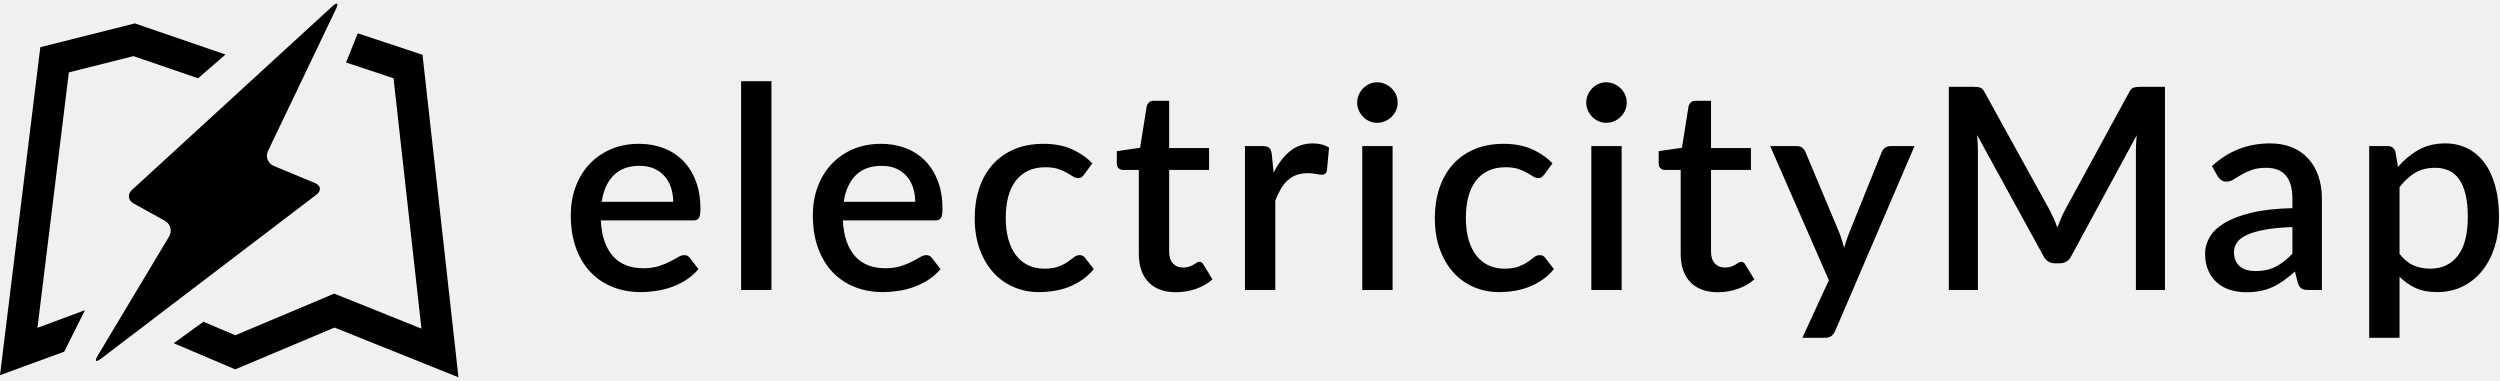
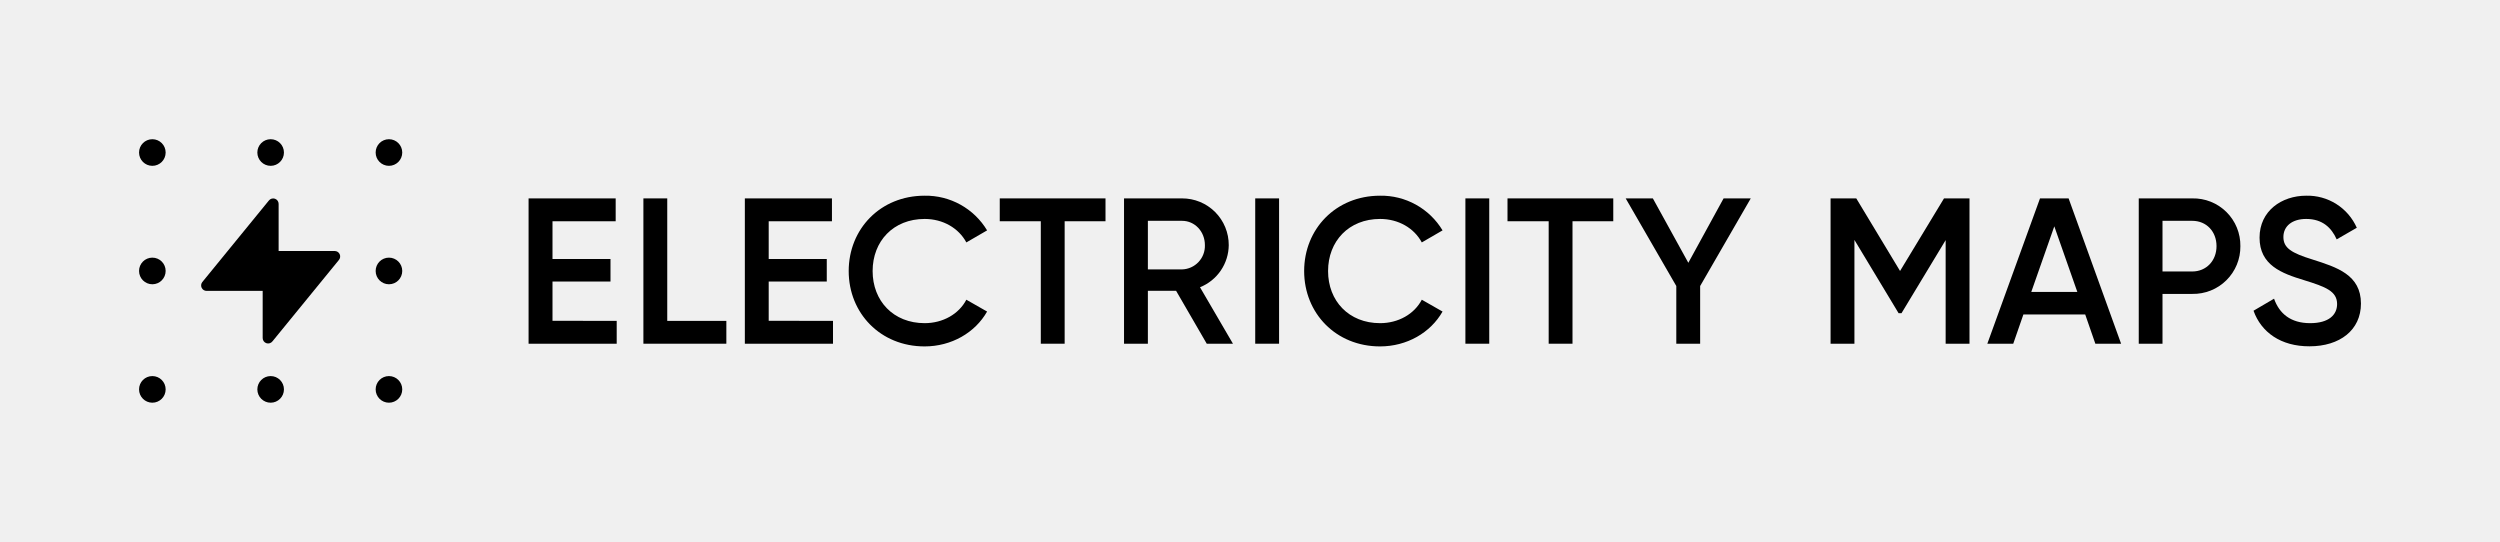
- <svg xmlns="http://www.w3.org/2000/svg" xmlns:xlink="http://www.w3.org/1999/xlink" width="638px" height="97px" viewBox="0 0 638 97" version="1.1">
-   <defs>
-     <path d="M84.842,1.582 L33.694,48.452 C32.469,49.573 32.656,51.129 34.106,51.931 L42.063,56.335 C43.516,57.138 43.998,58.939 43.147,60.36 L24.918,90.789 C24.068,92.209 24.45,92.544 25.775,91.536 L80.743,49.683 C82.079,48.666 81.899,47.342 80.367,46.706 L69.885,42.358 C68.356,41.722 67.693,39.99 68.412,38.489 L85.753,2.271 C86.181,1.378 86.21,0.907 85.907,0.907 C85.7,0.907 85.338,1.127 84.842,1.582 Z" id="path-1" />
-   </defs>
-   <g id="Symbols" stroke="none" stroke-width="1" fill="none" fill-rule="evenodd">
-     <g id="electricityMap-Logo-smallpadding" transform="translate(-37, -22)">
-       <g id="electricitymap" transform="translate(37, 22)">
-         <path d="M171.8,51.5 C171.8,50.204 171.614,48.998 171.242,47.882 C170.87,46.766 170.324,45.794 169.604,44.966 C168.884,44.138 167.99,43.49 166.922,43.022 C165.854,42.554 164.624,42.32 163.232,42.32 C160.424,42.32 158.216,43.124 156.608,44.732 C155,46.34 153.98,48.596 153.548,51.5 L171.8,51.5 Z M153.332,56.252 C153.428,58.34 153.752,60.146 154.304,61.67 C154.856,63.194 155.594,64.46 156.518,65.468 C157.442,66.476 158.546,67.226 159.83,67.718 C161.114,68.21 162.548,68.456 164.132,68.456 C165.644,68.456 166.952,68.282 168.056,67.934 C169.16,67.586 170.12,67.202 170.936,66.782 C171.752,66.362 172.448,65.978 173.024,65.63 C173.6,65.282 174.128,65.108 174.608,65.108 C175.232,65.108 175.712,65.348 176.048,65.828 L178.244,68.672 C177.332,69.752 176.3,70.664 175.148,71.408 C173.996,72.152 172.772,72.758 171.476,73.226 C170.18,73.694 168.848,74.03 167.48,74.234 C166.112,74.438 164.78,74.54 163.484,74.54 C160.94,74.54 158.582,74.114 156.41,73.262 C154.238,72.41 152.354,71.156 150.758,69.5 C149.162,67.844 147.914,65.792 147.014,63.344 C146.114,60.896 145.664,58.076 145.664,54.884 C145.664,52.34 146.066,49.964 146.87,47.756 C147.674,45.548 148.826,43.628 150.326,41.996 C151.826,40.364 153.65,39.074 155.798,38.126 C157.946,37.178 160.376,36.704 163.088,36.704 C165.344,36.704 167.432,37.07 169.352,37.802 C171.272,38.534 172.928,39.608 174.32,41.024 C175.712,42.44 176.798,44.174 177.578,46.226 C178.358,48.278 178.748,50.612 178.748,53.228 C178.748,54.428 178.616,55.232 178.352,55.64 C178.088,56.048 177.608,56.252 176.912,56.252 L153.332,56.252 Z M196.872,20.72 L196.872,74 L189.132,74 L189.132,20.72 L196.872,20.72 Z M233.572,51.5 C233.572,50.204 233.386,48.998 233.014,47.882 C232.642,46.766 232.096,45.794 231.376,44.966 C230.656,44.138 229.762,43.49 228.694,43.022 C227.626,42.554 226.396,42.32 225.004,42.32 C222.196,42.32 219.988,43.124 218.38,44.732 C216.772,46.34 215.752,48.596 215.32,51.5 L233.572,51.5 Z M215.104,56.252 C215.2,58.34 215.524,60.146 216.076,61.67 C216.628,63.194 217.366,64.46 218.29,65.468 C219.214,66.476 220.318,67.226 221.602,67.718 C222.886,68.21 224.32,68.456 225.904,68.456 C227.416,68.456 228.724,68.282 229.828,67.934 C230.932,67.586 231.892,67.202 232.708,66.782 C233.524,66.362 234.22,65.978 234.796,65.63 C235.372,65.282 235.9,65.108 236.38,65.108 C237.004,65.108 237.484,65.348 237.82,65.828 L240.016,68.672 C239.104,69.752 238.072,70.664 236.92,71.408 C235.768,72.152 234.544,72.758 233.248,73.226 C231.952,73.694 230.62,74.03 229.252,74.234 C227.884,74.438 226.552,74.54 225.256,74.54 C222.712,74.54 220.354,74.114 218.182,73.262 C216.01,72.41 214.126,71.156 212.53,69.5 C210.934,67.844 209.686,65.792 208.786,63.344 C207.886,60.896 207.436,58.076 207.436,54.884 C207.436,52.34 207.838,49.964 208.642,47.756 C209.446,45.548 210.598,43.628 212.098,41.996 C213.598,40.364 215.422,39.074 217.57,38.126 C219.718,37.178 222.148,36.704 224.86,36.704 C227.116,36.704 229.204,37.07 231.124,37.802 C233.044,38.534 234.7,39.608 236.092,41.024 C237.484,42.44 238.57,44.174 239.35,46.226 C240.13,48.278 240.52,50.612 240.52,53.228 C240.52,54.428 240.388,55.232 240.124,55.64 C239.86,56.048 239.38,56.252 238.684,56.252 L215.104,56.252 Z M276.716,44.48 C276.476,44.792 276.248,45.032 276.032,45.2 C275.816,45.368 275.504,45.452 275.096,45.452 C274.688,45.452 274.262,45.308 273.818,45.02 C273.374,44.732 272.846,44.414 272.234,44.066 C271.622,43.718 270.884,43.4 270.02,43.112 C269.156,42.824 268.076,42.68 266.78,42.68 C265.1,42.68 263.63,42.98 262.37,43.58 C261.11,44.18 260.054,45.038 259.202,46.154 C258.35,47.27 257.714,48.626 257.294,50.222 C256.874,51.818 256.664,53.612 256.664,55.604 C256.664,57.668 256.892,59.504 257.348,61.112 C257.804,62.72 258.458,64.076 259.31,65.18 C260.162,66.284 261.194,67.124 262.406,67.7 C263.618,68.276 264.98,68.564 266.492,68.564 C267.98,68.564 269.192,68.384 270.128,68.024 C271.064,67.664 271.844,67.268 272.468,66.836 C273.092,66.404 273.626,66.008 274.07,65.648 C274.514,65.288 274.988,65.108 275.492,65.108 C276.116,65.108 276.596,65.348 276.932,65.828 L279.128,68.672 C278.24,69.752 277.256,70.664 276.176,71.408 C275.096,72.152 273.956,72.758 272.756,73.226 C271.556,73.694 270.308,74.03 269.012,74.234 C267.716,74.438 266.408,74.54 265.088,74.54 C262.808,74.54 260.678,74.114 258.698,73.262 C256.718,72.41 254.99,71.174 253.514,69.554 C252.038,67.934 250.874,65.954 250.022,63.614 C249.17,61.274 248.744,58.604 248.744,55.604 C248.744,52.892 249.128,50.378 249.896,48.062 C250.664,45.746 251.786,43.748 253.262,42.068 C254.738,40.388 256.568,39.074 258.752,38.126 C260.936,37.178 263.456,36.704 266.312,36.704 C268.976,36.704 271.322,37.136 273.35,38 C275.378,38.864 277.184,40.088 278.768,41.672 L276.716,44.48 Z M300.132,74.576 C297.084,74.576 294.738,73.718 293.094,72.002 C291.45,70.286 290.628,67.868 290.628,64.748 L290.628,43.364 L286.596,43.364 C286.164,43.364 285.792,43.226 285.48,42.95 C285.168,42.674 285.012,42.26 285.012,41.708 L285.012,38.576 L290.952,37.712 L292.644,27.092 C292.764,26.684 292.968,26.354 293.256,26.102 C293.544,25.85 293.928,25.724 294.408,25.724 L298.368,25.724 L298.368,37.784 L308.556,37.784 L308.556,43.364 L298.368,43.364 L298.368,64.208 C298.368,65.528 298.692,66.536 299.34,67.232 C299.988,67.928 300.852,68.276 301.932,68.276 C302.532,68.276 303.048,68.198 303.48,68.042 C303.912,67.886 304.284,67.718 304.596,67.538 C304.908,67.358 305.178,67.19 305.406,67.034 C305.634,66.878 305.856,66.8 306.072,66.8 C306.504,66.8 306.852,67.04 307.116,67.52 L309.42,71.3 C308.22,72.356 306.804,73.166 305.172,73.73 C303.54,74.294 301.86,74.576 300.132,74.576 Z M325.024,44.084 C326.176,41.756 327.568,39.926 329.2,38.594 C330.832,37.262 332.788,36.596 335.068,36.596 C335.86,36.596 336.604,36.686 337.3,36.866 C337.996,37.046 338.62,37.316 339.172,37.676 L338.632,43.508 C338.536,43.916 338.386,44.198 338.182,44.354 C337.978,44.51 337.708,44.588 337.372,44.588 C337.012,44.588 336.496,44.522 335.824,44.39 C335.152,44.258 334.444,44.192 333.7,44.192 C332.62,44.192 331.666,44.348 330.838,44.66 C330.01,44.972 329.266,45.428 328.606,46.028 C327.946,46.628 327.364,47.36 326.86,48.224 C326.356,49.088 325.888,50.072 325.456,51.176 L325.456,74 L317.716,74 L317.716,37.28 L322.216,37.28 C323.032,37.28 323.596,37.43 323.908,37.73 C324.22,38.03 324.436,38.552 324.556,39.296 L325.024,44.084 Z M355.388,37.28 L355.388,74 L347.648,74 L347.648,37.28 L355.388,37.28 Z M356.684,26.192 C356.684,26.888 356.546,27.548 356.27,28.172 C355.994,28.796 355.616,29.342 355.136,29.81 C354.656,30.278 354.098,30.65 353.462,30.926 C352.826,31.202 352.148,31.34 351.428,31.34 C350.732,31.34 350.078,31.202 349.466,30.926 C348.854,30.65 348.32,30.278 347.864,29.81 C347.408,29.342 347.042,28.796 346.766,28.172 C346.49,27.548 346.352,26.888 346.352,26.192 C346.352,25.472 346.49,24.8 346.766,24.176 C347.042,23.552 347.408,23.006 347.864,22.538 C348.32,22.07 348.854,21.698 349.466,21.422 C350.078,21.146 350.732,21.008 351.428,21.008 C352.148,21.008 352.826,21.146 353.462,21.422 C354.098,21.698 354.656,22.07 355.136,22.538 C355.616,23.006 355.994,23.552 356.27,24.176 C356.546,24.8 356.684,25.472 356.684,26.192 Z M394.14,44.48 C393.9,44.792 393.672,45.032 393.456,45.2 C393.24,45.368 392.928,45.452 392.52,45.452 C392.112,45.452 391.686,45.308 391.242,45.02 C390.798,44.732 390.27,44.414 389.658,44.066 C389.046,43.718 388.308,43.4 387.444,43.112 C386.58,42.824 385.5,42.68 384.204,42.68 C382.524,42.68 381.054,42.98 379.794,43.58 C378.534,44.18 377.478,45.038 376.626,46.154 C375.774,47.27 375.138,48.626 374.718,50.222 C374.298,51.818 374.088,53.612 374.088,55.604 C374.088,57.668 374.316,59.504 374.772,61.112 C375.228,62.72 375.882,64.076 376.734,65.18 C377.586,66.284 378.618,67.124 379.83,67.7 C381.042,68.276 382.404,68.564 383.916,68.564 C385.404,68.564 386.616,68.384 387.552,68.024 C388.488,67.664 389.268,67.268 389.892,66.836 C390.516,66.404 391.05,66.008 391.494,65.648 C391.938,65.288 392.412,65.108 392.916,65.108 C393.54,65.108 394.02,65.348 394.356,65.828 L396.552,68.672 C395.664,69.752 394.68,70.664 393.6,71.408 C392.52,72.152 391.38,72.758 390.18,73.226 C388.98,73.694 387.732,74.03 386.436,74.234 C385.14,74.438 383.832,74.54 382.512,74.54 C380.232,74.54 378.102,74.114 376.122,73.262 C374.142,72.41 372.414,71.174 370.938,69.554 C369.462,67.934 368.298,65.954 367.446,63.614 C366.594,61.274 366.168,58.604 366.168,55.604 C366.168,52.892 366.552,50.378 367.32,48.062 C368.088,45.746 369.21,43.748 370.686,42.068 C372.162,40.388 373.992,39.074 376.176,38.126 C378.36,37.178 380.88,36.704 383.736,36.704 C386.4,36.704 388.746,37.136 390.774,38 C392.802,38.864 394.608,40.088 396.192,41.672 L394.14,44.48 Z M413.848,37.28 L413.848,74 L406.108,74 L406.108,37.28 L413.848,37.28 Z M415.144,26.192 C415.144,26.888 415.006,27.548 414.73,28.172 C414.454,28.796 414.076,29.342 413.596,29.81 C413.116,30.278 412.558,30.65 411.922,30.926 C411.286,31.202 410.608,31.34 409.888,31.34 C409.192,31.34 408.538,31.202 407.926,30.926 C407.314,30.65 406.78,30.278 406.324,29.81 C405.868,29.342 405.502,28.796 405.226,28.172 C404.95,27.548 404.812,26.888 404.812,26.192 C404.812,25.472 404.95,24.8 405.226,24.176 C405.502,23.552 405.868,23.006 406.324,22.538 C406.78,22.07 407.314,21.698 407.926,21.422 C408.538,21.146 409.192,21.008 409.888,21.008 C410.608,21.008 411.286,21.146 411.922,21.422 C412.558,21.698 413.116,22.07 413.596,22.538 C414.076,23.006 414.454,23.552 414.73,24.176 C415.006,24.8 415.144,25.472 415.144,26.192 Z M438.416,74.576 C435.368,74.576 433.022,73.718 431.378,72.002 C429.734,70.286 428.912,67.868 428.912,64.748 L428.912,43.364 L424.88,43.364 C424.448,43.364 424.076,43.226 423.764,42.95 C423.452,42.674 423.296,42.26 423.296,41.708 L423.296,38.576 L429.236,37.712 L430.928,27.092 C431.048,26.684 431.252,26.354 431.54,26.102 C431.828,25.85 432.212,25.724 432.692,25.724 L436.652,25.724 L436.652,37.784 L446.84,37.784 L446.84,43.364 L436.652,43.364 L436.652,64.208 C436.652,65.528 436.976,66.536 437.624,67.232 C438.272,67.928 439.136,68.276 440.216,68.276 C440.816,68.276 441.332,68.198 441.764,68.042 C442.196,67.886 442.568,67.718 442.88,67.538 C443.192,67.358 443.462,67.19 443.69,67.034 C443.918,66.878 444.14,66.8 444.356,66.8 C444.788,66.8 445.136,67.04 445.4,67.52 L447.704,71.3 C446.504,72.356 445.088,73.166 443.456,73.73 C441.824,74.294 440.144,74.576 438.416,74.576 Z M488.58,37.28 L468.348,84.44 C468.084,84.992 467.766,85.424 467.394,85.736 C467.022,86.048 466.452,86.204 465.684,86.204 L459.96,86.204 L466.728,71.516 L451.752,37.28 L458.484,37.28 C459.132,37.28 459.63,37.43 459.978,37.73 C460.326,38.03 460.584,38.384 460.752,38.792 L469.5,59.636 C469.716,60.236 469.914,60.83 470.094,61.418 C470.274,62.006 470.448,62.612 470.616,63.236 C470.808,62.612 471,62 471.192,61.4 C471.384,60.8 471.6,60.2 471.84,59.6 L480.228,38.792 C480.396,38.36 480.678,38 481.074,37.712 C481.47,37.424 481.908,37.28 482.388,37.28 L488.58,37.28 Z M552.496,22.16 L552.496,74 L545.08,74 L545.08,38.468 C545.08,37.892 545.098,37.262 545.134,36.578 C545.17,35.894 545.224,35.204 545.296,34.508 L528.628,65.288 C527.98,66.56 526.984,67.196 525.64,67.196 L524.452,67.196 C523.084,67.196 522.088,66.56 521.464,65.288 L504.544,34.436 C504.616,35.132 504.67,35.828 504.706,36.524 C504.742,37.22 504.76,37.868 504.76,38.468 L504.76,74 L497.344,74 L497.344,22.16 L503.644,22.16 C504.388,22.16 504.964,22.226 505.372,22.358 C505.78,22.49 506.152,22.892 506.488,23.564 L523.12,53.696 C523.48,54.392 523.822,55.106 524.146,55.838 C524.47,56.57 524.764,57.32 525.028,58.088 C525.316,57.32 525.622,56.558 525.946,55.802 C526.27,55.046 526.612,54.32 526.972,53.624 L543.352,23.564 C543.688,22.892 544.06,22.49 544.468,22.358 C544.876,22.226 545.452,22.16 546.196,22.16 L552.496,22.16 Z M585.02,57.944 C582.26,58.04 579.932,58.262 578.036,58.61 C576.14,58.958 574.604,59.402 573.428,59.942 C572.252,60.482 571.406,61.124 570.89,61.868 C570.374,62.612 570.116,63.428 570.116,64.316 C570.116,65.18 570.254,65.918 570.53,66.53 C570.806,67.142 571.19,67.646 571.682,68.042 C572.174,68.438 572.75,68.726 573.41,68.906 C574.07,69.086 574.796,69.176 575.588,69.176 C577.604,69.176 579.338,68.798 580.79,68.042 C582.242,67.286 583.652,66.188 585.02,64.748 L585.02,57.944 Z M564.5,42.392 C568.652,38.528 573.596,36.596 579.332,36.596 C581.444,36.596 583.322,36.938 584.966,37.622 C586.61,38.306 587.99,39.272 589.106,40.52 C590.222,41.768 591.074,43.25 591.662,44.966 C592.25,46.682 592.544,48.584 592.544,50.672 L592.544,74 L589.088,74 C588.344,74 587.78,73.886 587.396,73.658 C587.012,73.43 586.688,72.968 586.424,72.272 L585.668,69.284 C584.732,70.124 583.808,70.874 582.896,71.534 C581.984,72.194 581.042,72.752 580.07,73.208 C579.098,73.664 578.054,74.006 576.938,74.234 C575.822,74.462 574.592,74.576 573.248,74.576 C571.76,74.576 570.374,74.372 569.09,73.964 C567.806,73.556 566.696,72.938 565.76,72.11 C564.824,71.282 564.086,70.256 563.546,69.032 C563.006,67.808 562.736,66.368 562.736,64.712 C562.736,63.296 563.114,61.916 563.87,60.572 C564.626,59.228 565.874,58.022 567.614,56.954 C569.354,55.886 571.646,55.004 574.49,54.308 C577.334,53.612 580.844,53.216 585.02,53.12 L585.02,50.672 C585.02,48.032 584.456,46.064 583.328,44.768 C582.2,43.472 580.544,42.824 578.36,42.824 C576.872,42.824 575.624,43.01 574.616,43.382 C573.608,43.754 572.732,44.156 571.988,44.588 C571.244,45.02 570.584,45.422 570.008,45.794 C569.432,46.166 568.82,46.352 568.172,46.352 C567.644,46.352 567.194,46.214 566.822,45.938 C566.45,45.662 566.144,45.32 565.904,44.912 L564.5,42.392 Z M612.36,64.784 C613.44,66.176 614.622,67.154 615.906,67.718 C617.19,68.282 618.612,68.564 620.172,68.564 C623.196,68.564 625.554,67.46 627.246,65.252 C628.938,63.044 629.784,59.756 629.784,55.388 C629.784,53.132 629.592,51.206 629.208,49.61 C628.824,48.014 628.272,46.712 627.552,45.704 C626.832,44.696 625.956,43.964 624.924,43.508 C623.892,43.052 622.728,42.824 621.432,42.824 C619.464,42.824 617.766,43.25 616.338,44.102 C614.91,44.954 613.584,46.172 612.36,47.756 L612.36,64.784 Z M611.964,42.608 C613.5,40.808 615.246,39.356 617.202,38.252 C619.158,37.148 621.432,36.596 624.024,36.596 C626.088,36.596 627.96,37.01 629.64,37.838 C631.32,38.666 632.76,39.872 633.96,41.456 C635.16,43.04 636.09,45.002 636.75,47.342 C637.41,49.682 637.74,52.364 637.74,55.388 C637.74,58.1 637.374,60.626 636.642,62.966 C635.91,65.306 634.86,67.334 633.492,69.05 C632.124,70.766 630.468,72.11 628.524,73.082 C626.58,74.054 624.384,74.54 621.936,74.54 C619.776,74.54 617.946,74.192 616.446,73.496 C614.946,72.8 613.584,71.84 612.36,70.616 L612.36,86.204 L604.62,86.204 L604.62,37.28 L609.3,37.28 C610.356,37.28 611.028,37.772 611.316,38.756 L611.964,42.608 Z" id="electricityMap" fill="#000000" />
-         <g id="signet">
-           <polygon id="Fill-1" fill="#000000" points="10.29 12.042 -0 95.742 16.4 89.744 21.679 79.163 9.558 83.66 17.572 18.473 34.06 14.324 50.546 19.976 57.549 13.912 34.41 5.972" />
-           <polygon id="Fill-2" fill="#000000" points="88.32 15.951 100.431 19.97 107.553 83.864 85.292 74.933 60.042 85.56 51.919 82.107 44.335 87.59 60.027 94.258 85.365 83.595 117 96.285 107.826 13.982 91.301 8.498" />
-           <mask id="mask-2" fill="white">
-             <use xlink:href="#path-1" />
-           </mask>
-           <use id="Clip-4" fill="#000000" xlink:href="#path-1" />
-         </g>
-       </g>
-     </g>
-   </g>
+ <svg xmlns="http://www.w3.org/2000/svg" width="692" height="150" viewBox="0 0 692 150" fill="none">
+   <path d="M107.661 111.468C109.695 111.468 111.343 109.818 111.343 107.782C111.343 105.747 109.695 104.097 107.661 104.097C105.628 104.097 103.98 105.747 103.98 107.782C103.98 109.818 105.628 111.468 107.661 111.468Z" fill="black" />
+   <path d="M74.916 111.468C76.949 111.468 78.597 109.818 78.597 107.782C78.597 105.747 76.949 104.097 74.916 104.097C72.883 104.097 71.234 105.747 71.234 107.782C71.234 109.818 72.883 111.468 74.916 111.468Z" fill="black" />
+   <path d="M42.171 111.468C44.204 111.468 45.852 109.818 45.852 107.782C45.852 105.747 44.204 104.097 42.171 104.097C40.138 104.097 38.489 105.747 38.489 107.782C38.489 109.818 40.138 111.468 42.171 111.468Z" fill="black" />
+   <path d="M107.661 78.686C109.695 78.686 111.343 77.035 111.343 75C111.343 72.965 109.695 71.314 107.661 71.314C105.628 71.314 103.98 72.965 103.98 75C103.98 77.035 105.628 78.686 107.661 78.686Z" fill="black" />
+   <path d="M42.171 78.686C44.204 78.686 45.852 77.035 45.852 75C45.852 72.965 44.204 71.314 42.171 71.314C40.138 71.314 38.489 72.965 38.489 75C38.489 77.035 40.138 78.686 42.171 78.686Z" fill="black" />
+   <path d="M107.661 45.903C109.695 45.903 111.343 44.253 111.343 42.218C111.343 40.182 109.695 38.532 107.661 38.532C105.628 38.532 103.98 40.182 103.98 42.218C103.98 44.253 105.628 45.903 107.661 45.903Z" fill="black" />
+   <path d="M74.916 45.903C76.949 45.903 78.597 44.253 78.597 42.218C78.597 40.182 76.949 38.532 74.916 38.532C72.883 38.532 71.234 40.182 71.234 42.218C71.234 44.253 72.883 45.903 74.916 45.903Z" fill="black" />
+   <path d="M42.171 45.903C44.204 45.903 45.852 44.253 45.852 42.218C45.852 40.182 44.204 38.532 42.171 38.532C40.138 38.532 38.489 40.182 38.489 42.218C38.489 44.253 40.138 45.903 42.171 45.903Z" fill="black" />
+   <path d="M92.645 69.478H77.123V56.434C77.123 56.119 77.025 55.812 76.843 55.556C76.66 55.3 76.402 55.107 76.105 55.005C75.808 54.903 75.486 54.896 75.185 54.986C74.883 55.075 74.618 55.257 74.424 55.505L55.99 78.083C55.816 78.306 55.708 78.575 55.679 78.856C55.65 79.138 55.701 79.423 55.826 79.677C55.95 79.932 56.144 80.146 56.385 80.295C56.626 80.444 56.904 80.523 57.187 80.521H72.708V93.566C72.708 93.881 72.806 94.188 72.989 94.444C73.171 94.7 73.429 94.893 73.727 94.995C74.024 95.097 74.346 95.104 74.647 95.014C74.948 94.925 75.214 94.743 75.407 94.495L93.842 71.917C94.016 71.694 94.124 71.425 94.153 71.143C94.182 70.861 94.131 70.577 94.006 70.323C93.881 70.068 93.687 69.854 93.447 69.705C93.206 69.556 92.928 69.477 92.645 69.478V69.478Z" fill="black" />
+   <path d="M170.703 88.821V95.139H146.31V54.916H170.419V61.242H152.932V71.696H168.986V77.93H152.932V88.793L170.703 88.821Z" fill="black" />
+   <path d="M201.054 88.821V95.139H178.093V54.916H184.695V88.821H201.054Z" fill="black" />
+   <path d="M230.574 88.821V95.139H206.174V54.916H230.284V61.242H212.776V71.696H228.851V77.93H212.776V88.793L230.574 88.821Z" fill="black" />
+   <path d="M234.92 75.028C234.92 63.368 243.701 54.168 255.929 54.168C259.4 54.11 262.826 54.967 265.862 56.652C268.899 58.337 271.439 60.792 273.229 63.77L267.485 67.102C265.361 63.133 261.001 60.604 255.95 60.604C247.286 60.604 241.542 66.756 241.542 75.028C241.542 83.299 247.286 89.451 255.95 89.451C261.001 89.451 265.423 86.923 267.485 82.96L273.229 86.237C269.901 92.098 263.354 95.887 255.929 95.887C243.701 95.887 234.92 86.694 234.92 75.028Z" fill="black" />
+   <path d="M306.003 61.242H294.695V95.139H288.094V61.242H276.731V54.916H306.003V61.242Z" fill="black" />
+   <path d="M325.537 80.487H317.732V95.139H311.13V54.916H327.198C328.897 54.91 330.579 55.24 332.15 55.888C333.72 56.536 335.147 57.488 336.348 58.69C337.549 59.893 338.5 61.321 339.147 62.893C339.794 64.465 340.124 66.15 340.118 67.85C340.096 70.365 339.327 72.816 337.91 74.892C336.493 76.968 334.492 78.576 332.16 79.51L341.28 95.139H334.028L325.537 80.487ZM317.732 74.57H327.198C328.054 74.546 328.897 74.353 329.679 74.002C330.46 73.651 331.164 73.149 331.751 72.524C332.338 71.9 332.796 71.166 333.099 70.364C333.402 69.561 333.544 68.707 333.516 67.85C333.516 64.054 330.7 61.124 327.198 61.124H317.732V74.57Z" fill="black" />
+   <path d="M354.048 54.916V95.139H347.446V54.916H354.048Z" fill="black" />
+   <path d="M360.989 75.028C360.989 63.368 369.77 54.168 381.998 54.168C385.469 54.11 388.895 54.967 391.931 56.652C394.967 58.337 397.508 60.792 399.298 63.77L393.554 67.102C391.43 63.133 387.07 60.604 382.019 60.604C373.348 60.604 367.611 66.756 367.611 75.028C367.611 83.299 373.348 89.451 382.019 89.451C387.07 89.451 391.492 86.923 393.554 82.96L399.298 86.237C395.969 92.098 389.423 95.887 381.998 95.887C369.77 95.887 360.989 86.694 360.989 75.028Z" fill="black" />
+   <path d="M412.224 54.916V95.139H405.623V54.916H412.224Z" fill="black" />
+   <path d="M446.554 61.242H435.268V95.139H428.673V61.242H417.276V54.916H446.554V61.242Z" fill="black" />
+   <path d="M470.601 79.171V95.139H464V79.171L449.994 54.923H457.516L467.328 72.742L477.085 54.923H484.607L470.601 79.171Z" fill="black" />
+   <path d="M545.158 95.139H538.556V66.465L526.335 86.694H525.532L513.305 66.41V95.139H506.703V54.916H513.817L525.934 75.007L538.099 54.916H545.158V95.139Z" fill="black" />
+   <path d="M577.184 87.041H560.077L557.268 95.139H550.092L564.672 54.916H572.589L587.121 95.139H579.993L577.184 87.041ZM575.004 80.806L568.63 62.648L562.257 80.806H575.004Z" fill="black" />
+   <path d="M620.136 68.135C620.156 69.886 619.824 71.624 619.16 73.244C618.496 74.864 617.513 76.335 616.271 77.567C615.028 78.8 613.551 79.771 611.927 80.421C610.302 81.071 608.564 81.388 606.815 81.353H598.58V95.139H592.006V54.916H606.815C608.565 54.876 610.306 55.19 611.932 55.838C613.559 56.487 615.038 57.457 616.282 58.691C617.525 59.925 618.507 61.397 619.169 63.02C619.832 64.642 620.16 66.382 620.136 68.135V68.135ZM613.534 68.135C613.534 64.054 610.718 61.124 606.815 61.124H598.58V75.146H606.815C610.718 75.146 613.534 72.16 613.534 68.135Z" fill="black" />
+   <path d="M623.776 86.008L629.457 82.676C630.897 86.749 633.997 89.451 639.45 89.451C644.674 89.451 646.909 87.096 646.909 84.165C646.909 80.605 643.754 79.399 637.782 77.556C631.554 75.665 625.444 73.4 625.444 65.779C625.444 58.367 631.582 54.168 638.356 54.168C641.306 54.094 644.211 54.898 646.704 56.478C649.198 58.058 651.167 60.342 652.362 63.043L646.792 66.257C645.359 63.043 642.868 60.604 638.356 60.604C634.509 60.604 632.045 62.558 632.045 65.606C632.045 68.654 634.28 70.033 640.135 71.841C646.792 73.968 653.511 76.039 653.511 84.027C653.511 91.377 647.657 95.859 639.277 95.859C631.353 95.887 625.9 91.98 623.776 86.008Z" fill="black" />
</svg>
